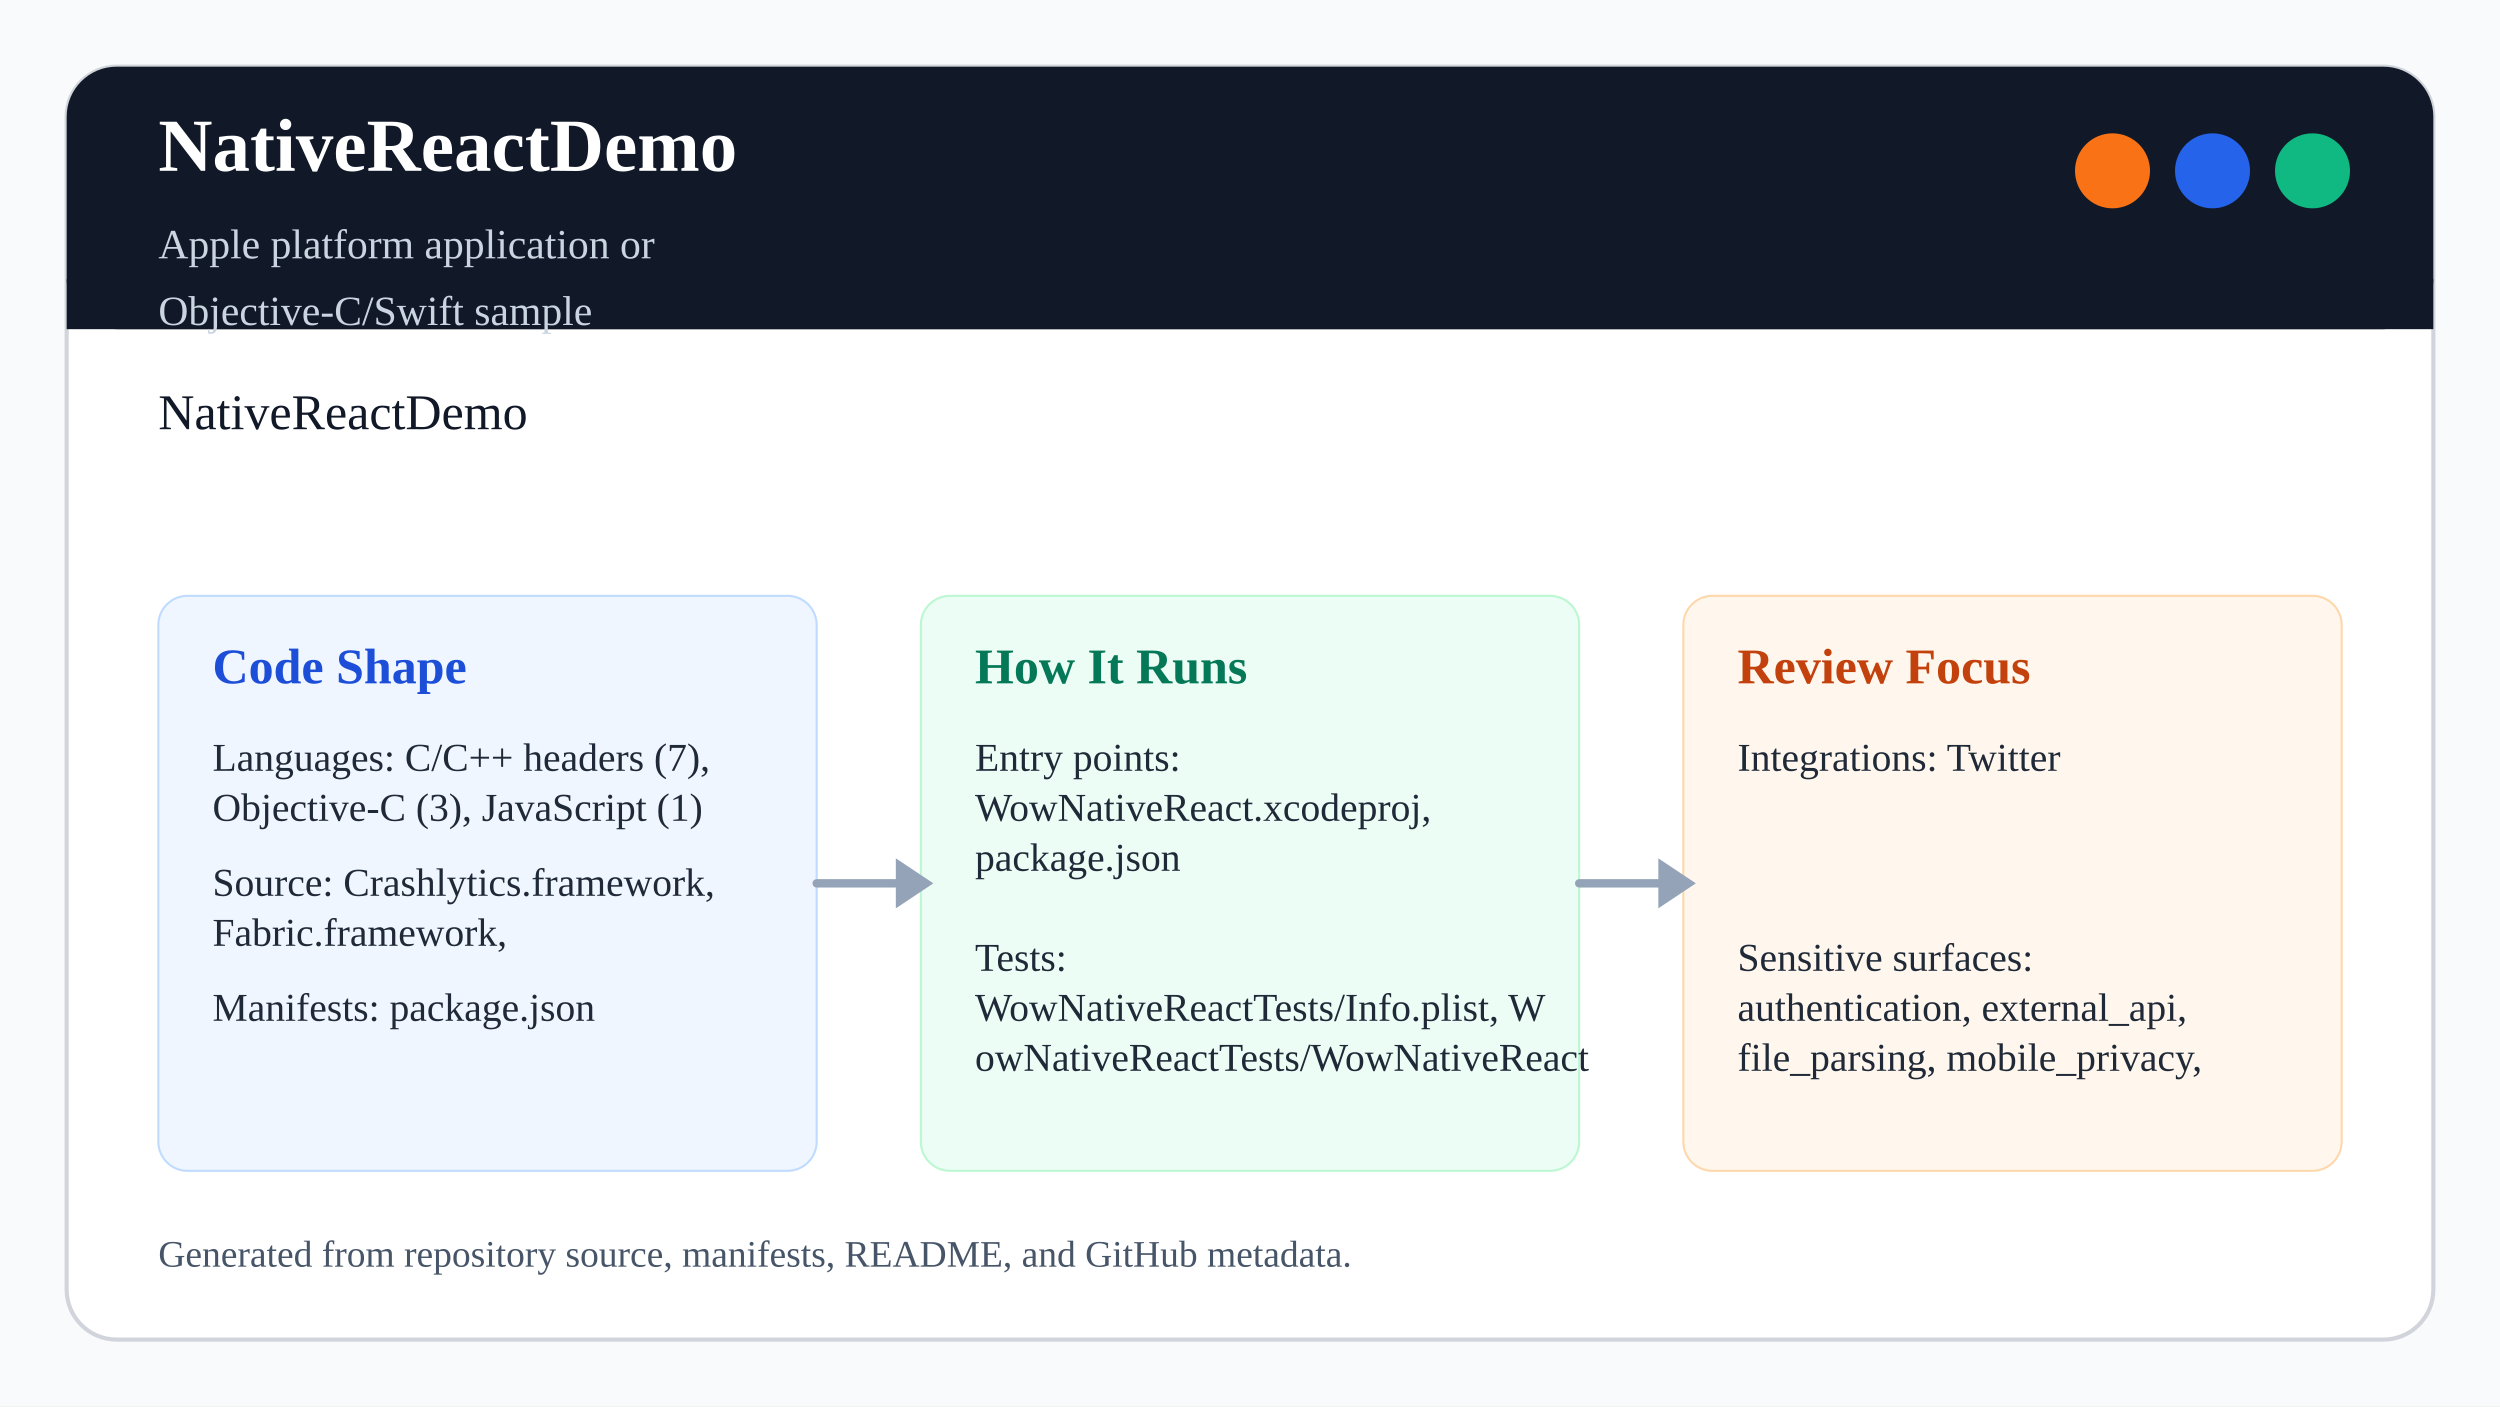
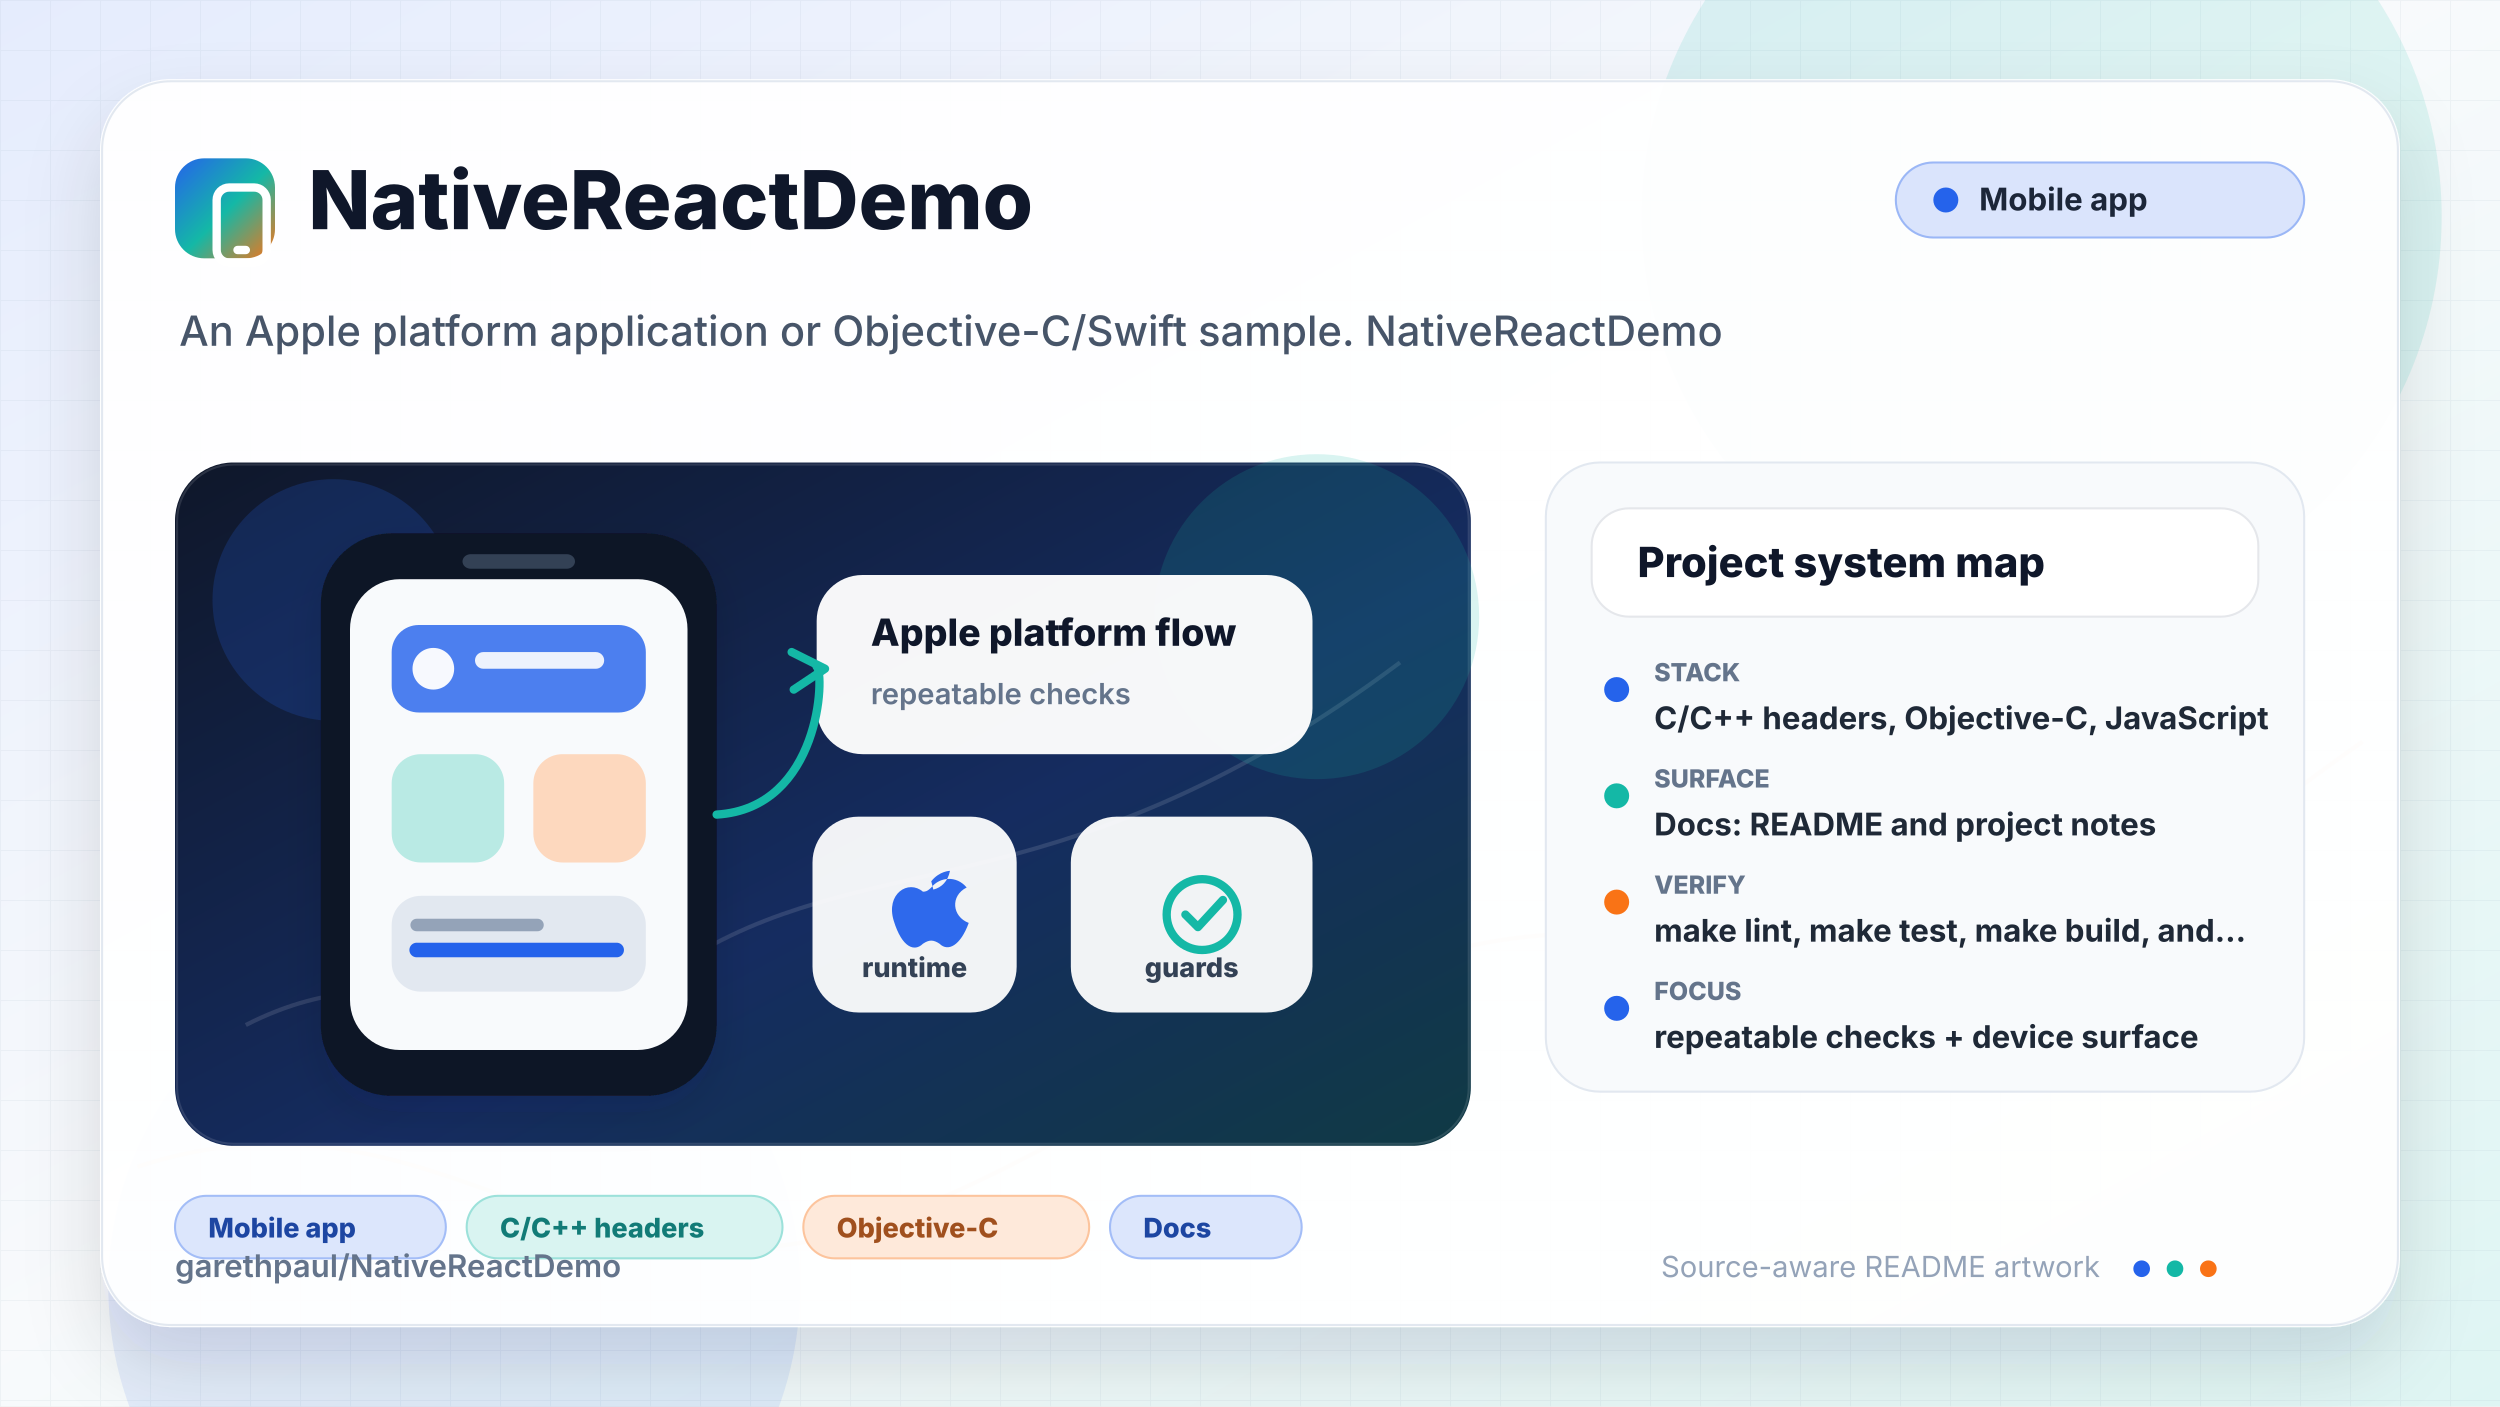
- <svg xmlns="http://www.w3.org/2000/svg" width="1200" height="675" viewBox="0 0 1200 675" role="img" aria-labelledby="title desc">
-   <rect width="1200" height="675" fill="#f8fafc" />
-   <rect x="32" y="32" width="1136" height="611" rx="24" fill="#ffffff" stroke="#d1d5db" stroke-width="2" />
-   <rect x="32" y="32" width="1136" height="126" rx="24" fill="#111827" />
-   <path d="M32 134h1136v24H32z" fill="#111827" />
-   <circle cx="1062" cy="82" r="18" fill="#2563eb" />
-   <circle cx="1110" cy="82" r="18" fill="#10b981" />
-   <circle cx="1014" cy="82" r="18" fill="#f97316" />
-   <text x="76" y="82" font-size="36" fill="#ffffff" font-weight="700">NativeReactDemo</text>
-   <text x="76" y="124" font-size="20" fill="#cbd5e1">Apple platform application or</text>
-   <text x="76" y="156" font-size="20" fill="#cbd5e1">Objective-C/Swift sample</text>
-   <text x="76" y="206" font-size="24" fill="#111827">NativeReactDemo</text>
-   <rect x="76" y="286" width="316" height="276" rx="14" fill="#eff6ff" stroke="#bfdbfe" />
-   <text x="102" y="328" font-size="24" font-weight="700" fill="#1d4ed8">Code Shape</text>
-   <text x="102" y="370" font-size="19" fill="#1f2937">Languages: C/C++ headers (7),</text>
-   <text x="102" y="394" font-size="19" fill="#1f2937">Objective-C (3), JavaScript (1)</text>
-   <text x="102" y="430" font-size="19" fill="#1f2937">Source: Crashlytics.framework,</text>
-   <text x="102" y="454" font-size="19" fill="#1f2937">Fabric.framework,</text>
-   <text x="102" y="490" font-size="19" fill="#1f2937">Manifests: package.json</text>
-   <rect x="442" y="286" width="316" height="276" rx="14" fill="#ecfdf5" stroke="#bbf7d0" />
-   <text x="468" y="328" font-size="24" font-weight="700" fill="#047857">How It Runs</text>
-   <text x="468" y="370" font-size="19" fill="#1f2937">Entry points:</text>
-   <text x="468" y="394" font-size="19" fill="#1f2937">WowNativeReact.xcodeproj,</text>
-   <text x="468" y="418" font-size="19" fill="#1f2937">package.json</text>
-   <text x="468" y="466" font-size="19" fill="#1f2937">Tests:</text>
-   <text x="468" y="490" font-size="19" fill="#1f2937">WowNativeReactTests/Info.plist, W</text>
-   <text x="468" y="514" font-size="19" fill="#1f2937">owNativeReactTests/WowNativeReact</text>
-   <rect x="808" y="286" width="316" height="276" rx="14" fill="#fff7ed" stroke="#fed7aa" />
-   <text x="834" y="328" font-size="24" font-weight="700" fill="#c2410c">Review Focus</text>
-   <text x="834" y="370" font-size="19" fill="#1f2937">Integrations: Twitter</text>
-   <text x="834" y="466" font-size="19" fill="#1f2937">Sensitive surfaces:</text>
-   <text x="834" y="490" font-size="19" fill="#1f2937">authentication, external_api,</text>
-   <text x="834" y="514" font-size="19" fill="#1f2937">file_parsing, mobile_privacy,</text>
-   <path d="M392 424h50" stroke="#94a3b8" stroke-width="4" stroke-linecap="round" />
-   <path d="M430 412l18 12-18 12z" fill="#94a3b8" />
-   <path d="M758 424h50" stroke="#94a3b8" stroke-width="4" stroke-linecap="round" />
-   <path d="M796 412l18 12-18 12z" fill="#94a3b8" />
-   <text x="76" y="608" font-size="18" fill="#475569">Generated from repository source, manifests, README, and GitHub metadata.</text>
+ <svg xmlns="http://www.w3.org/2000/svg" width="1200" height="675" viewBox="0 0 1200 675" role="img" aria-labelledby="papdsu4-title papdsu4-desc">
+   <defs>
+     <linearGradient id="papdsu4-bg" x1="0" y1="0" x2="1" y2="1">
+       <stop offset="0%" stop-color="#e5ecfd" />
+       <stop offset="48%" stop-color="#f8fafc" />
+       <stop offset="100%" stop-color="#def5f3" />
+     </linearGradient>
+     <linearGradient id="papdsu4-stage" x1="0" y1="0" x2="1" y2="1">
+       <stop offset="0%" stop-color="#0f172a" />
+       <stop offset="58%" stop-color="#152c60" />
+       <stop offset="100%" stop-color="#103a45" />
+     </linearGradient>
+     <linearGradient id="papdsu4-accent" x1="0" y1="0" x2="1" y2="1">
+       <stop offset="0%" stop-color="#2563eb" />
+       <stop offset="52%" stop-color="#14b8a6" />
+       <stop offset="100%" stop-color="#f97316" />
+     </linearGradient>
+     <linearGradient id="papdsu4-soft" x1="0" y1="0" x2="1" y2="1">
+       <stop offset="0%" stop-color="#cbdafa" />
+       <stop offset="100%" stop-color="#fee0cc" />
+     </linearGradient>
+     <filter id="papdsu4-shadow" x="-20%" y="-20%" width="140%" height="150%">
+       <feDropShadow dx="0" dy="18" stdDeviation="18" flood-color="#0f172a" flood-opacity="0.14" />
+     </filter>
+     <filter id="papdsu4-miniShadow" x="-20%" y="-20%" width="140%" height="150%">
+       <feDropShadow dx="0" dy="8" stdDeviation="10" flood-color="#0f172a" flood-opacity="0.12" />
+     </filter>
+     <pattern id="papdsu4-grid" width="24" height="24" patternUnits="userSpaceOnUse">
+       <path d="M24 0H0v24" fill="none" stroke="#94a3b8" stroke-opacity="0.16" stroke-width="1" />
+     </pattern>
+     <style>
+       .label { font: 700 13px ui-sans-serif, system-ui, -apple-system, BlinkMacSystemFont, "Segoe UI", sans-serif; letter-spacing: 0; text-transform: uppercase; }
+       .body { font-family: ui-sans-serif, system-ui, -apple-system, BlinkMacSystemFont, "Segoe UI", sans-serif; letter-spacing: 0; }
+     </style>
+   </defs>
+   <rect width="1200" height="675" fill="url(#papdsu4-bg)" />
+   <rect width="1200" height="675" fill="url(#papdsu4-grid)" opacity="0.65" />
+   <circle cx="218" cy="618" r="166" fill="#2563eb" opacity="0.10" />
+   <circle cx="980" cy="104" r="192" fill="#14b8a6" opacity="0.12" />
+   <path d="M66 560 C214 512 278 642 430 584 C576 528 676 408 838 462 C966 504 1034 426 1134 356" fill="none" stroke="#f97316" stroke-width="2" stroke-opacity="0.18" />
+   <rect x="48" y="38" width="1104" height="599" rx="34" fill="#ffffff" opacity="0.94" filter="url(#papdsu4-shadow)" />
+   <rect x="49" y="39" width="1102" height="597" rx="33" fill="none" stroke="#e2e8f0" stroke-width="1" />
+   <g class="body">
+     <rect x="84" y="76" width="48" height="48" rx="14" fill="url(#papdsu4-accent)" />
+     <rect x="104" y="90" width="24" height="36" rx="6" stroke="#ffffff" stroke-width="4" stroke-linecap="round" stroke-linejoin="round" fill="none" />
+     <path d="M16 30h4" transform="translate(98 90)" stroke="#ffffff" stroke-width="4" stroke-linecap="round" stroke-linejoin="round" fill="none" />
+     <text x="148" y="110" fill="#0f172a" font-size="39" font-weight="800">NativeReactDemo</text>
+     <rect x="910" y="78" width="196" height="36" rx="18" fill="#dae4fc" stroke="#9bb7f6" />
+     <circle cx="934" cy="96" r="6" fill="#2563eb" />
+     <text x="950" y="101" fill="#1c2639" font-size="15" font-weight="700">Mobile app</text>
+     <text x="86" y="166" fill="#475569" font-size="20" font-weight="500">An Apple platform application or Objective-C/Swift sample. NativeReactDemo</text>
+   </g>
+   <g transform="translate(84 222)">
+     <rect x="0" y="0" width="622" height="328" rx="28" fill="url(#papdsu4-stage)" />
+     <rect x="1" y="1" width="620" height="326" rx="27" fill="none" stroke="#ffffff" stroke-opacity="0.12" />
+     <path d="M34 270 C116 228 166 286 250 236 C338 184 430 214 588 96" fill="none" stroke="#ffffff" stroke-opacity="0.12" stroke-width="2" />
+     <circle cx="76" cy="66" r="58" fill="#2563eb" opacity="0.20" />
+     <circle cx="548" cy="74" r="78" fill="#14b8a6" opacity="0.16" />
+     <g class="body">
+       <rect x="70" y="34" width="190" height="270" rx="34" fill="#111827" filter="url(#papdsu4-miniShadow)" />
+       <rect x="84" y="56" width="162" height="226" rx="24" fill="#f8fafc" />
+       <rect x="138" y="44" width="54" height="7" rx="4" fill="#334155" />
+       <rect x="104" y="78" width="122" height="42" rx="13" fill="#4c7fef" />
+       <circle cx="124" cy="99" r="10" fill="#ffffff" opacity="0.95" />
+       <rect x="144" y="91" width="62" height="8" rx="4" fill="#ffffff" opacity="0.9" />
+       <rect x="104" y="140" width="54" height="52" rx="14" fill="#b9eae4" />
+       <rect x="172" y="140" width="54" height="52" rx="14" fill="#fdd8be" />
+       <rect x="104" y="208" width="122" height="46" rx="14" fill="#e2e8f0" />
+       <path d="M116 234h96" stroke="#2563eb" stroke-width="7" stroke-linecap="round" />
+       <path d="M116 222h58" stroke="#94a3b8" stroke-width="6" stroke-linecap="round" />
+       <rect x="308" y="54" width="238" height="86" rx="22" fill="#ffffff" opacity="0.96" />
+       <text x="334" y="88" fill="#0f172a" font-size="18" font-weight="800">Apple platform flow</text>
+       <text x="334" y="116" fill="#64748b" font-size="14" font-weight="600">repeatable checks</text>
+       <path d="M260 169 C310 166 312 101 308 98" fill="none" stroke="#14b8a6" stroke-width="4" stroke-linecap="round" />
+       <path d="M296 91 l16 8 -15 10" fill="none" stroke="#14b8a6" stroke-width="4" stroke-linecap="round" stroke-linejoin="round" />
+       <rect x="306" y="170" width="98" height="94" rx="22" fill="#ffffff" opacity="0.94" />
+       <rect x="430" y="170" width="116" height="94" rx="22" fill="#ffffff" opacity="0.94" />
+       <path d="M25 7c4-5 9-5 9-5-1 5-4 8-8 9 M21 12c-7-6-18 1-14 14 4 13 10 15 14 11 3-2 5-2 8 0 4 4 10 1 14-10-8-3-9-13-1-17-5-6-13-5-17 0-2 2-3 2-4 2z" transform="translate(338 194)" fill="#2563eb" opacity="0.95" />
+       <circle cx="493" cy="217" r="17" stroke="#14b8a6" stroke-width="4" stroke-linecap="round" stroke-linejoin="round" fill="none" />
+       <path d="M13 21l6 6 12-13" transform="translate(472 196)" stroke="#14b8a6" stroke-width="4" stroke-linecap="round" stroke-linejoin="round" fill="none" />
+       <text x="355" y="247" fill="#334155" font-size="13" text-anchor="middle" font-weight="800">runtime</text>
+       <text x="488" y="247" fill="#334155" font-size="13" text-anchor="middle" font-weight="800">guards</text>
+     </g>
+   </g>
+   <g class="body" transform="translate(742 222)">
+     <rect x="0" y="0" width="364" height="302" rx="26" fill="#f8fafc" stroke="#e2e8f0" />
+     <rect x="22" y="22" width="320" height="52" rx="18" fill="#ffffff" stroke="#e5e7eb" />
+     <text x="44" y="55" fill="#0f172a" font-size="20" font-weight="800">Project system map</text>
+     <g transform="translate(24 94)">
+       <circle cx="10" cy="15" r="6" fill="#2563eb" />
+       <text x="28" y="11" fill="#64748b" font-size="12" font-weight="800">STACK</text>
+       <text x="28" y="34" fill="#1f2937" font-size="15" font-weight="650">C/C++ headers, Objective-C, JavaScript</text>
+     </g>
+     <g transform="translate(24 145)">
+       <circle cx="10" cy="15" r="6" fill="#14b8a6" />
+       <text x="28" y="11" fill="#64748b" font-size="12" font-weight="800">SURFACE</text>
+       <text x="28" y="34" fill="#1f2937" font-size="15" font-weight="650">Docs: README and project notes</text>
+     </g>
+     <g transform="translate(24 196)">
+       <circle cx="10" cy="15" r="6" fill="#f97316" />
+       <text x="28" y="11" fill="#64748b" font-size="12" font-weight="800">VERIFY</text>
+       <text x="28" y="34" fill="#1f2937" font-size="15" font-weight="650">make lint, make test, make build, and...</text>
+     </g>
+     <g transform="translate(24 247)">
+       <circle cx="10" cy="15" r="6" fill="#2563eb" />
+       <text x="28" y="11" fill="#64748b" font-size="12" font-weight="800">FOCUS</text>
+       <text x="28" y="34" fill="#1f2937" font-size="15" font-weight="650">repeatable checks + device surface</text>
+     </g>
+   </g>
+   <g class="body">
+     <rect x="84" y="574" width="130" height="30" rx="15" fill="#dce6fc" stroke="#a3bdf7" />
+     <text x="100" y="594" fill="#1d46a2" font-size="13" font-weight="800">Mobile app</text>
+     <rect x="224" y="574" width="151.6" height="30" rx="15" fill="#d9f4f1" stroke="#9ce1da" />
+     <text x="240" y="594" fill="#127b77" font-size="13" font-weight="800">C/C++ headers</text>
+     <rect x="385.6" y="574" width="137.2" height="30" rx="15" fill="#fee9da" stroke="#fcc49d" />
+     <text x="401.6" y="594" fill="#a0501e" font-size="13" font-weight="800">Objective-C</text>
+     <rect x="532.8" y="574" width="92" height="30" rx="15" fill="#dce6fc" stroke="#a3bdf7" />
+     <text x="548.8" y="594" fill="#1d46a2" font-size="13" font-weight="800">Docs</text>
+   </g>
+   <g class="body">
+     <text x="84" y="613" fill="#64748b" font-size="15" font-weight="600">garethpaul/NativeReactDemo</text>
+     <text x="1008" y="613" fill="#94a3b8" font-size="14" text-anchor="end">Source-aware README artwork</text>
+     <circle cx="1028" cy="609" r="4" fill="#2563eb" />
+     <circle cx="1044" cy="609" r="4" fill="#14b8a6" />
+     <circle cx="1060" cy="609" r="4" fill="#f97316" />
+   </g>
</svg>
